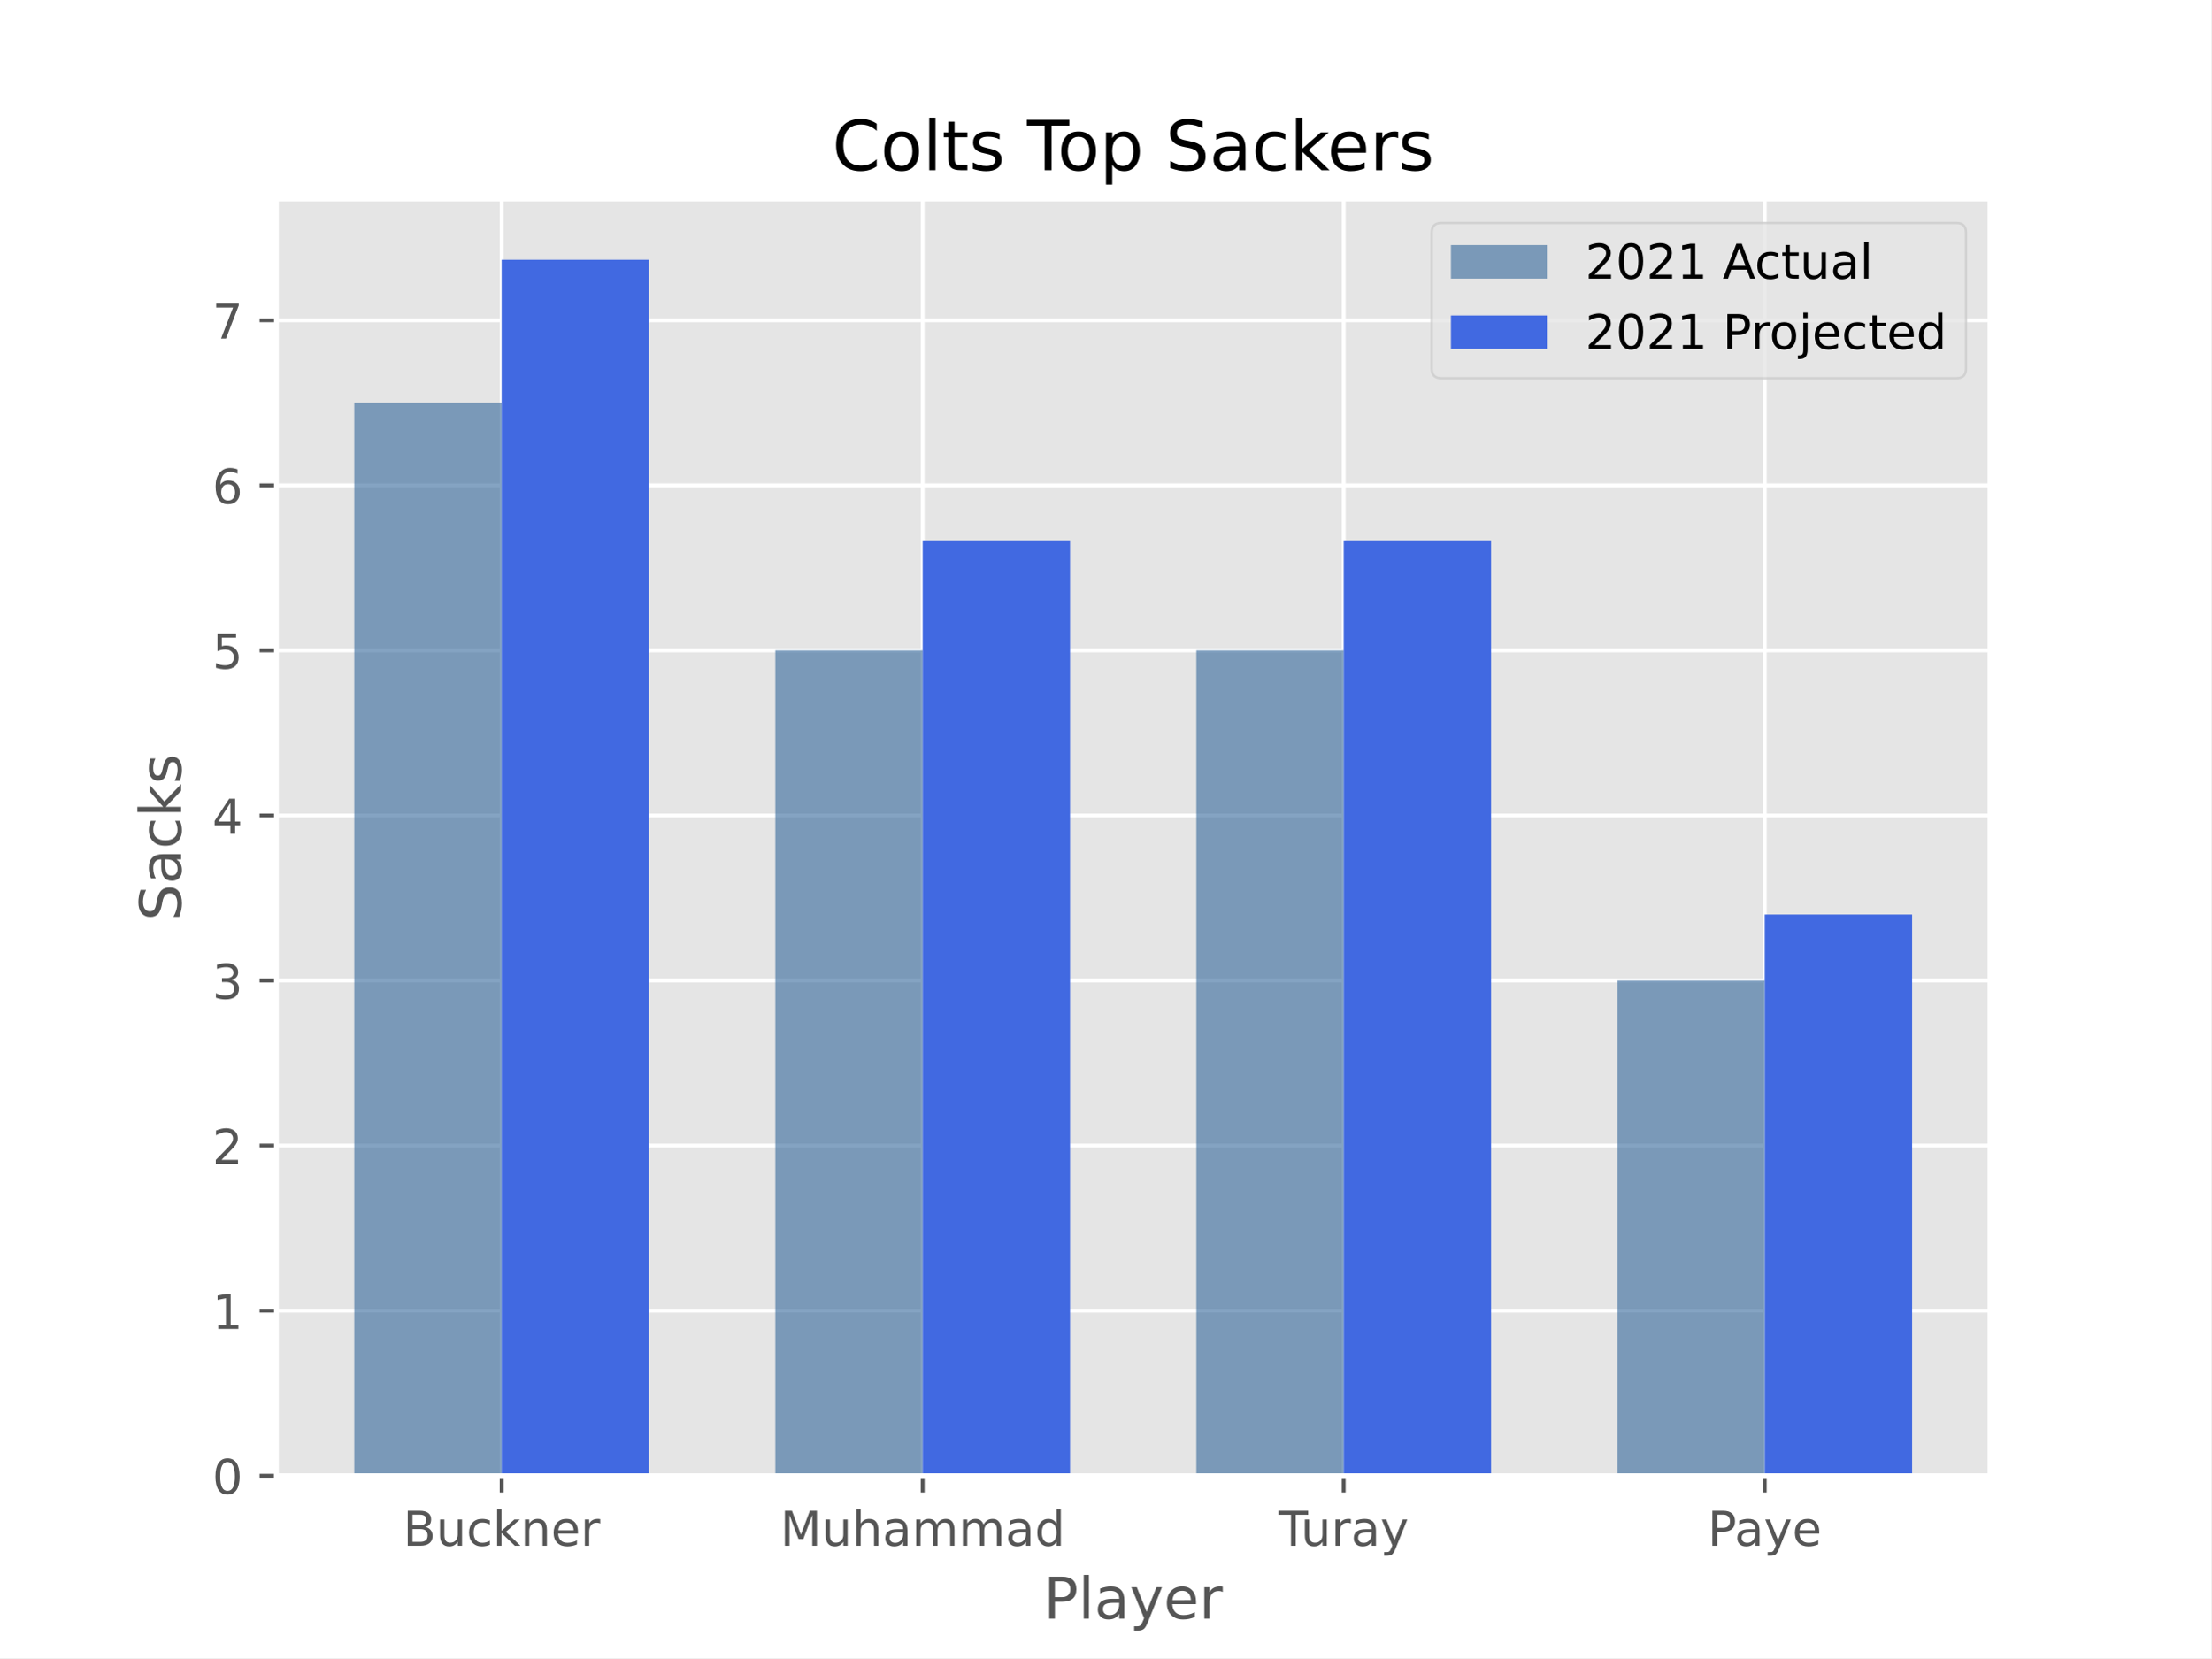
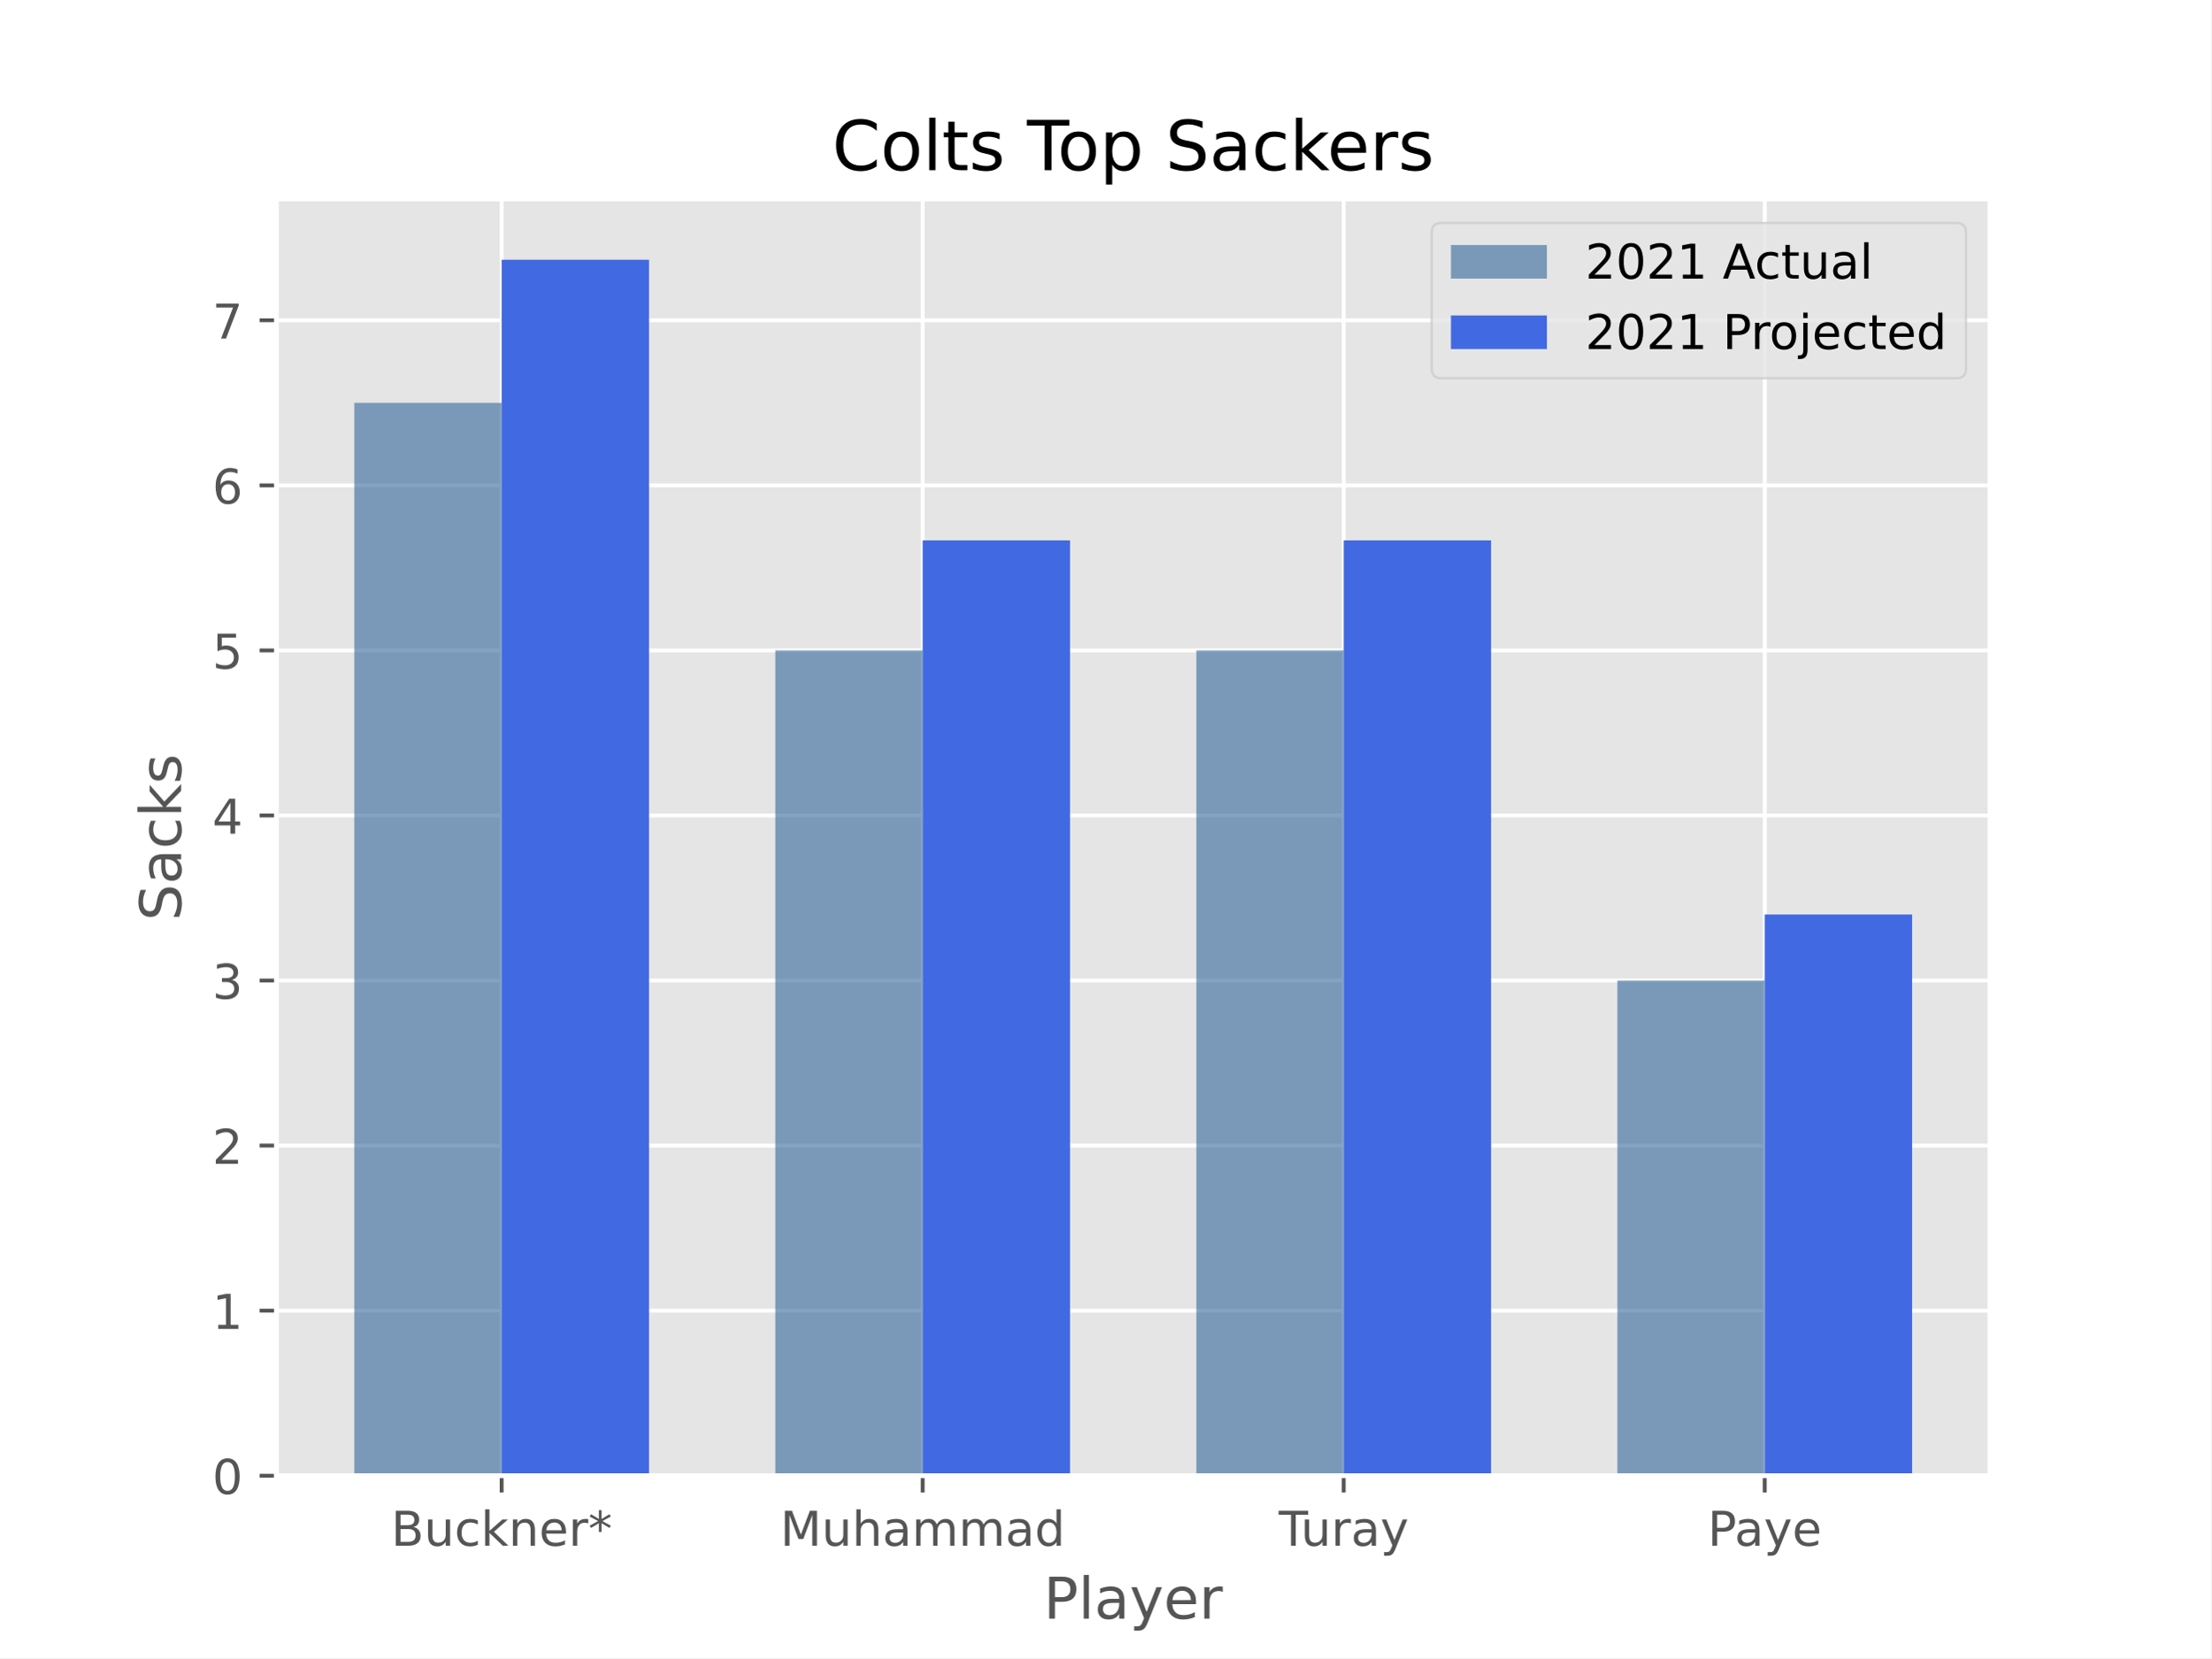
<svg xmlns="http://www.w3.org/2000/svg" xmlns:xlink="http://www.w3.org/1999/xlink" height="345.6pt" version="1.1" viewBox="0 0 460.8 345.6" width="460.8pt">
  <defs>
    <style type="text/css">*{stroke-linecap:butt;stroke-linejoin:round;}</style>
  </defs>
  <g id="figure_1">
    <g id="patch_1">
      <path d="M 0 345.6  L 460.8 345.6  L 460.8 0  L 0 0  z " style="fill:#ffffff;" />
    </g>
    <g id="axes_1">
      <g id="patch_2">
        <path d="M 57.6 307.584  L 414.72 307.584  L 414.72 41.472  L 57.6 41.472  z " style="fill:#e5e5e5;" />
      </g>
      <g id="matplotlib.axis_1">
        <g id="xtick_1">
          <g id="line2d_1">
-             <path clip-path="url(#p3f96f66afe)" d="M 104.543 307.584  L 104.543 41.472  " style="fill:none;stroke:#ffffff;stroke-linecap:square;stroke-width:0.8;" />
+             <path clip-path="url(#p0d4eb779fe)" d="M 104.543 307.584  L 104.543 41.472  " style="fill:none;stroke:#ffffff;stroke-linecap:square;stroke-width:0.8;" />
          </g>
          <g id="line2d_2">
            <defs>
-               <path d="M 0 0  L 0 3.5  " id="m4efba61ac9" style="stroke:#555555;stroke-width:0.8;" />
-             </defs>
-             <g>
-               <use style="fill:#555555;stroke:#555555;stroke-width:0.8;" x="104.543" xlink:href="#m4efba61ac9" y="307.584" />
+               <path d="M 0 0  L 0 3.5  " id="m32121f7bf2" style="stroke:#555555;stroke-width:0.8;" />
+             </defs>
+             <g>
+               <use style="fill:#555555;stroke:#555555;stroke-width:0.8;" x="104.543" xlink:href="#m32121f7bf2" y="307.584" />
            </g>
          </g>
          <g id="text_1">
-             <g style="fill:#555555;" transform="translate(83.99876 322.1824)scale(0.1 -0.1)">
+             <g style="fill:#555555;" transform="translate(81.49876 322.1824)scale(0.1 -0.1)">
              <defs>
                <path d="M 1259 2228  L 1259 519  L 2272 519  Q 2781 519 3026 730  Q 3272 941 3272 1375  Q 3272 1813 3026 2020  Q 2781 2228 2272 2228  L 1259 2228  z M 1259 4147  L 1259 2741  L 2194 2741  Q 2656 2741 2882 2914  Q 3109 3088 3109 3444  Q 3109 3797 2882 3972  Q 2656 4147 2194 4147  L 1259 4147  z M 628 4666  L 2241 4666  Q 2963 4666 3353 4366  Q 3744 4066 3744 3513  Q 3744 3084 3544 2831  Q 3344 2578 2956 2516  Q 3422 2416 3680 2098  Q 3938 1781 3938 1306  Q 3938 681 3513 340  Q 3088 0 2303 0  L 628 0  L 628 4666  z " id="DejaVuSans-42" transform="scale(0.015625)" />
                <path d="M 544 1381  L 544 3500  L 1119 3500  L 1119 1403  Q 1119 906 1312 657  Q 1506 409 1894 409  Q 2359 409 2629 706  Q 2900 1003 2900 1516  L 2900 3500  L 3475 3500  L 3475 0  L 2900 0  L 2900 538  Q 2691 219 2414 64  Q 2138 -91 1772 -91  Q 1169 -91 856 284  Q 544 659 544 1381  z M 1991 3584  L 1991 3584  z " id="DejaVuSans-75" transform="scale(0.015625)" />
                <path d="M 3122 3366  L 3122 2828  Q 2878 2963 2633 3030  Q 2388 3097 2138 3097  Q 1578 3097 1268 2742  Q 959 2388 959 1747  Q 959 1106 1268 751  Q 1578 397 2138 397  Q 2388 397 2633 464  Q 2878 531 3122 666  L 3122 134  Q 2881 22 2623 -34  Q 2366 -91 2075 -91  Q 1284 -91 818 406  Q 353 903 353 1747  Q 353 2603 823 3093  Q 1294 3584 2113 3584  Q 2378 3584 2631 3529  Q 2884 3475 3122 3366  z " id="DejaVuSans-63" transform="scale(0.015625)" />
                <path d="M 581 4863  L 1159 4863  L 1159 1991  L 2875 3500  L 3609 3500  L 1753 1863  L 3688 0  L 2938 0  L 1159 1709  L 1159 0  L 581 0  L 581 4863  z " id="DejaVuSans-6b" transform="scale(0.015625)" />
                <path d="M 3513 2113  L 3513 0  L 2938 0  L 2938 2094  Q 2938 2591 2744 2837  Q 2550 3084 2163 3084  Q 1697 3084 1428 2787  Q 1159 2491 1159 1978  L 1159 0  L 581 0  L 581 3500  L 1159 3500  L 1159 2956  Q 1366 3272 1645 3428  Q 1925 3584 2291 3584  Q 2894 3584 3203 3211  Q 3513 2838 3513 2113  z " id="DejaVuSans-6e" transform="scale(0.015625)" />
                <path d="M 3597 1894  L 3597 1613  L 953 1613  Q 991 1019 1311 708  Q 1631 397 2203 397  Q 2534 397 2845 478  Q 3156 559 3463 722  L 3463 178  Q 3153 47 2828 -22  Q 2503 -91 2169 -91  Q 1331 -91 842 396  Q 353 884 353 1716  Q 353 2575 817 3079  Q 1281 3584 2069 3584  Q 2775 3584 3186 3129  Q 3597 2675 3597 1894  z M 3022 2063  Q 3016 2534 2758 2815  Q 2500 3097 2075 3097  Q 1594 3097 1305 2825  Q 1016 2553 972 2059  L 3022 2063  z " id="DejaVuSans-65" transform="scale(0.015625)" />
                <path d="M 2631 2963  Q 2534 3019 2420 3045  Q 2306 3072 2169 3072  Q 1681 3072 1420 2755  Q 1159 2438 1159 1844  L 1159 0  L 581 0  L 581 3500  L 1159 3500  L 1159 2956  Q 1341 3275 1631 3429  Q 1922 3584 2338 3584  Q 2397 3584 2469 3576  Q 2541 3569 2628 3553  L 2631 2963  z " id="DejaVuSans-72" transform="scale(0.015625)" />
+                 <path d="M 3009 3897  L 1888 3291  L 3009 2681  L 2828 2375  L 1778 3009  L 1778 1831  L 1422 1831  L 1422 3009  L 372 2375  L 191 2681  L 1313 3291  L 191 3897  L 372 4206  L 1422 3572  L 1422 4750  L 1778 4750  L 1778 3572  L 2828 4206  L 3009 3897  z " id="DejaVuSans-2a" transform="scale(0.015625)" />
              </defs>
              <use xlink:href="#DejaVuSans-42" />
              <use x="68.604" xlink:href="#DejaVuSans-75" />
              <use x="131.982" xlink:href="#DejaVuSans-63" />
              <use x="186.963" xlink:href="#DejaVuSans-6b" />
              <use x="244.873" xlink:href="#DejaVuSans-6e" />
              <use x="308.252" xlink:href="#DejaVuSans-65" />
              <use x="369.775" xlink:href="#DejaVuSans-72" />
+               <use x="410.889" xlink:href="#DejaVuSans-2a" />
            </g>
          </g>
        </g>
        <g id="xtick_2">
          <g id="line2d_3">
-             <path clip-path="url(#p3f96f66afe)" d="M 192.288 307.584  L 192.288 41.472  " style="fill:none;stroke:#ffffff;stroke-linecap:square;stroke-width:0.8;" />
+             <path clip-path="url(#p0d4eb779fe)" d="M 192.288 307.584  L 192.288 41.472  " style="fill:none;stroke:#ffffff;stroke-linecap:square;stroke-width:0.8;" />
          </g>
          <g id="line2d_4">
            <g>
-               <use style="fill:#555555;stroke:#555555;stroke-width:0.8;" x="192.288" xlink:href="#m4efba61ac9" y="307.584" />
+               <use style="fill:#555555;stroke:#555555;stroke-width:0.8;" x="192.288" xlink:href="#m32121f7bf2" y="307.584" />
            </g>
          </g>
          <g id="text_2">
            <g style="fill:#555555;" transform="translate(162.5932 322.1824)scale(0.1 -0.1)">
              <defs>
                <path d="M 628 4666  L 1569 4666  L 2759 1491  L 3956 4666  L 4897 4666  L 4897 0  L 4281 0  L 4281 4097  L 3078 897  L 2444 897  L 1241 4097  L 1241 0  L 628 0  L 628 4666  z " id="DejaVuSans-4d" transform="scale(0.015625)" />
                <path d="M 3513 2113  L 3513 0  L 2938 0  L 2938 2094  Q 2938 2591 2744 2837  Q 2550 3084 2163 3084  Q 1697 3084 1428 2787  Q 1159 2491 1159 1978  L 1159 0  L 581 0  L 581 4863  L 1159 4863  L 1159 2956  Q 1366 3272 1645 3428  Q 1925 3584 2291 3584  Q 2894 3584 3203 3211  Q 3513 2838 3513 2113  z " id="DejaVuSans-68" transform="scale(0.015625)" />
                <path d="M 2194 1759  Q 1497 1759 1228 1600  Q 959 1441 959 1056  Q 959 750 1161 570  Q 1363 391 1709 391  Q 2188 391 2477 730  Q 2766 1069 2766 1631  L 2766 1759  L 2194 1759  z M 3341 1997  L 3341 0  L 2766 0  L 2766 531  Q 2569 213 2275 61  Q 1981 -91 1556 -91  Q 1019 -91 701 211  Q 384 513 384 1019  Q 384 1609 779 1909  Q 1175 2209 1959 2209  L 2766 2209  L 2766 2266  Q 2766 2663 2505 2880  Q 2244 3097 1772 3097  Q 1472 3097 1187 3025  Q 903 2953 641 2809  L 641 3341  Q 956 3463 1253 3523  Q 1550 3584 1831 3584  Q 2591 3584 2966 3190  Q 3341 2797 3341 1997  z " id="DejaVuSans-61" transform="scale(0.015625)" />
                <path d="M 3328 2828  Q 3544 3216 3844 3400  Q 4144 3584 4550 3584  Q 5097 3584 5394 3201  Q 5691 2819 5691 2113  L 5691 0  L 5113 0  L 5113 2094  Q 5113 2597 4934 2840  Q 4756 3084 4391 3084  Q 3944 3084 3684 2787  Q 3425 2491 3425 1978  L 3425 0  L 2847 0  L 2847 2094  Q 2847 2600 2669 2842  Q 2491 3084 2119 3084  Q 1678 3084 1418 2786  Q 1159 2488 1159 1978  L 1159 0  L 581 0  L 581 3500  L 1159 3500  L 1159 2956  Q 1356 3278 1631 3431  Q 1906 3584 2284 3584  Q 2666 3584 2933 3390  Q 3200 3197 3328 2828  z " id="DejaVuSans-6d" transform="scale(0.015625)" />
                <path d="M 2906 2969  L 2906 4863  L 3481 4863  L 3481 0  L 2906 0  L 2906 525  Q 2725 213 2448 61  Q 2172 -91 1784 -91  Q 1150 -91 751 415  Q 353 922 353 1747  Q 353 2572 751 3078  Q 1150 3584 1784 3584  Q 2172 3584 2448 3432  Q 2725 3281 2906 2969  z M 947 1747  Q 947 1113 1208 752  Q 1469 391 1925 391  Q 2381 391 2643 752  Q 2906 1113 2906 1747  Q 2906 2381 2643 2742  Q 2381 3103 1925 3103  Q 1469 3103 1208 2742  Q 947 2381 947 1747  z " id="DejaVuSans-64" transform="scale(0.015625)" />
              </defs>
              <use xlink:href="#DejaVuSans-4d" />
              <use x="86.279" xlink:href="#DejaVuSans-75" />
              <use x="149.658" xlink:href="#DejaVuSans-68" />
              <use x="213.037" xlink:href="#DejaVuSans-61" />
              <use x="274.316" xlink:href="#DejaVuSans-6d" />
              <use x="371.729" xlink:href="#DejaVuSans-6d" />
              <use x="469.141" xlink:href="#DejaVuSans-61" />
              <use x="530.42" xlink:href="#DejaVuSans-64" />
            </g>
          </g>
        </g>
        <g id="xtick_3">
          <g id="line2d_5">
-             <path clip-path="url(#p3f96f66afe)" d="M 280.032 307.584  L 280.032 41.472  " style="fill:none;stroke:#ffffff;stroke-linecap:square;stroke-width:0.8;" />
+             <path clip-path="url(#p0d4eb779fe)" d="M 280.032 307.584  L 280.032 41.472  " style="fill:none;stroke:#ffffff;stroke-linecap:square;stroke-width:0.8;" />
          </g>
          <g id="line2d_6">
            <g>
-               <use style="fill:#555555;stroke:#555555;stroke-width:0.8;" x="280.032" xlink:href="#m4efba61ac9" y="307.584" />
+               <use style="fill:#555555;stroke:#555555;stroke-width:0.8;" x="280.032" xlink:href="#m32121f7bf2" y="307.584" />
            </g>
          </g>
          <g id="text_3">
            <g style="fill:#555555;" transform="translate(266.4869 322.1824)scale(0.1 -0.1)">
              <defs>
                <path d="M -19 4666  L 3928 4666  L 3928 4134  L 2272 4134  L 2272 0  L 1638 0  L 1638 4134  L -19 4134  L -19 4666  z " id="DejaVuSans-54" transform="scale(0.015625)" />
                <path d="M 2059 -325  Q 1816 -950 1584 -1140  Q 1353 -1331 966 -1331  L 506 -1331  L 506 -850  L 844 -850  Q 1081 -850 1212 -737  Q 1344 -625 1503 -206  L 1606 56  L 191 3500  L 800 3500  L 1894 763  L 2988 3500  L 3597 3500  L 2059 -325  z " id="DejaVuSans-79" transform="scale(0.015625)" />
              </defs>
              <use xlink:href="#DejaVuSans-54" />
              <use x="45.959" xlink:href="#DejaVuSans-75" />
              <use x="109.338" xlink:href="#DejaVuSans-72" />
              <use x="150.451" xlink:href="#DejaVuSans-61" />
              <use x="211.73" xlink:href="#DejaVuSans-79" />
            </g>
          </g>
        </g>
        <g id="xtick_4">
          <g id="line2d_7">
-             <path clip-path="url(#p3f96f66afe)" d="M 367.777 307.584  L 367.777 41.472  " style="fill:none;stroke:#ffffff;stroke-linecap:square;stroke-width:0.8;" />
+             <path clip-path="url(#p0d4eb779fe)" d="M 367.777 307.584  L 367.777 41.472  " style="fill:none;stroke:#ffffff;stroke-linecap:square;stroke-width:0.8;" />
          </g>
          <g id="line2d_8">
            <g>
-               <use style="fill:#555555;stroke:#555555;stroke-width:0.8;" x="367.777" xlink:href="#m4efba61ac9" y="307.584" />
+               <use style="fill:#555555;stroke:#555555;stroke-width:0.8;" x="367.777" xlink:href="#m32121f7bf2" y="307.584" />
            </g>
          </g>
          <g id="text_4">
            <g style="fill:#555555;" transform="translate(355.8869 322.1824)scale(0.1 -0.1)">
              <defs>
                <path d="M 1259 4147  L 1259 2394  L 2053 2394  Q 2494 2394 2734 2622  Q 2975 2850 2975 3272  Q 2975 3691 2734 3919  Q 2494 4147 2053 4147  L 1259 4147  z M 628 4666  L 2053 4666  Q 2838 4666 3239 4311  Q 3641 3956 3641 3272  Q 3641 2581 3239 2228  Q 2838 1875 2053 1875  L 1259 1875  L 1259 0  L 628 0  L 628 4666  z " id="DejaVuSans-50" transform="scale(0.015625)" />
              </defs>
              <use xlink:href="#DejaVuSans-50" />
              <use x="55.803" xlink:href="#DejaVuSans-61" />
              <use x="117.082" xlink:href="#DejaVuSans-79" />
              <use x="176.262" xlink:href="#DejaVuSans-65" />
            </g>
          </g>
        </g>
        <g id="text_5">
          <g style="fill:#555555;" transform="translate(217.4888 337.3802)scale(0.12 -0.12)">
            <defs>
              <path d="M 603 4863  L 1178 4863  L 1178 0  L 603 0  L 603 4863  z " id="DejaVuSans-6c" transform="scale(0.015625)" />
            </defs>
            <use xlink:href="#DejaVuSans-50" />
            <use x="60.303" xlink:href="#DejaVuSans-6c" />
            <use x="88.086" xlink:href="#DejaVuSans-61" />
            <use x="149.365" xlink:href="#DejaVuSans-79" />
            <use x="208.545" xlink:href="#DejaVuSans-65" />
            <use x="270.068" xlink:href="#DejaVuSans-72" />
          </g>
        </g>
      </g>
      <g id="matplotlib.axis_2">
        <g id="ytick_1">
          <g id="line2d_9">
-             <path clip-path="url(#p3f96f66afe)" d="M 57.6 307.584  L 414.72 307.584  " style="fill:none;stroke:#ffffff;stroke-linecap:square;stroke-width:0.8;" />
+             <path clip-path="url(#p0d4eb779fe)" d="M 57.6 307.584  L 414.72 307.584  " style="fill:none;stroke:#ffffff;stroke-linecap:square;stroke-width:0.8;" />
          </g>
          <g id="line2d_10">
            <defs>
-               <path d="M 0 0  L -3.5 0  " id="mc6c2b69f14" style="stroke:#555555;stroke-width:0.8;" />
-             </defs>
-             <g>
-               <use style="fill:#555555;stroke:#555555;stroke-width:0.8;" x="57.6" xlink:href="#mc6c2b69f14" y="307.584" />
+               <path d="M 0 0  L -3.5 0  " id="mbe1fed7497" style="stroke:#555555;stroke-width:0.8;" />
+             </defs>
+             <g>
+               <use style="fill:#555555;stroke:#555555;stroke-width:0.8;" x="57.6" xlink:href="#mbe1fed7497" y="307.584" />
            </g>
          </g>
          <g id="text_6">
            <g style="fill:#555555;" transform="translate(44.2375 311.3832)scale(0.1 -0.1)">
              <defs>
                <path d="M 2034 4250  Q 1547 4250 1301 3770  Q 1056 3291 1056 2328  Q 1056 1369 1301 889  Q 1547 409 2034 409  Q 2525 409 2770 889  Q 3016 1369 3016 2328  Q 3016 3291 2770 3770  Q 2525 4250 2034 4250  z M 2034 4750  Q 2819 4750 3233 4129  Q 3647 3509 3647 2328  Q 3647 1150 3233 529  Q 2819 -91 2034 -91  Q 1250 -91 836 529  Q 422 1150 422 2328  Q 422 3509 836 4129  Q 1250 4750 2034 4750  z " id="DejaVuSans-30" transform="scale(0.015625)" />
              </defs>
              <use xlink:href="#DejaVuSans-30" />
            </g>
          </g>
        </g>
        <g id="ytick_2">
          <g id="line2d_11">
-             <path clip-path="url(#p3f96f66afe)" d="M 57.6 273.18  L 414.72 273.18  " style="fill:none;stroke:#ffffff;stroke-linecap:square;stroke-width:0.8;" />
+             <path clip-path="url(#p0d4eb779fe)" d="M 57.6 273.18  L 414.72 273.18  " style="fill:none;stroke:#ffffff;stroke-linecap:square;stroke-width:0.8;" />
          </g>
          <g id="line2d_12">
            <g>
-               <use style="fill:#555555;stroke:#555555;stroke-width:0.8;" x="57.6" xlink:href="#mc6c2b69f14" y="273.18" />
+               <use style="fill:#555555;stroke:#555555;stroke-width:0.8;" x="57.6" xlink:href="#mbe1fed7497" y="273.18" />
            </g>
          </g>
          <g id="text_7">
            <g style="fill:#555555;" transform="translate(44.2375 276.9796)scale(0.1 -0.1)">
              <defs>
                <path d="M 794 531  L 1825 531  L 1825 4091  L 703 3866  L 703 4441  L 1819 4666  L 2450 4666  L 2450 531  L 3481 531  L 3481 0  L 794 0  L 794 531  z " id="DejaVuSans-31" transform="scale(0.015625)" />
              </defs>
              <use xlink:href="#DejaVuSans-31" />
            </g>
          </g>
        </g>
        <g id="ytick_3">
          <g id="line2d_13">
-             <path clip-path="url(#p3f96f66afe)" d="M 57.6 238.777  L 414.72 238.777  " style="fill:none;stroke:#ffffff;stroke-linecap:square;stroke-width:0.8;" />
+             <path clip-path="url(#p0d4eb779fe)" d="M 57.6 238.777  L 414.72 238.777  " style="fill:none;stroke:#ffffff;stroke-linecap:square;stroke-width:0.8;" />
          </g>
          <g id="line2d_14">
            <g>
-               <use style="fill:#555555;stroke:#555555;stroke-width:0.8;" x="57.6" xlink:href="#mc6c2b69f14" y="238.777" />
+               <use style="fill:#555555;stroke:#555555;stroke-width:0.8;" x="57.6" xlink:href="#mbe1fed7497" y="238.777" />
            </g>
          </g>
          <g id="text_8">
            <g style="fill:#555555;" transform="translate(44.2375 242.576)scale(0.1 -0.1)">
              <defs>
                <path d="M 1228 531  L 3431 531  L 3431 0  L 469 0  L 469 531  Q 828 903 1448 1529  Q 2069 2156 2228 2338  Q 2531 2678 2651 2914  Q 2772 3150 2772 3378  Q 2772 3750 2511 3984  Q 2250 4219 1831 4219  Q 1534 4219 1204 4116  Q 875 4013 500 3803  L 500 4441  Q 881 4594 1212 4672  Q 1544 4750 1819 4750  Q 2544 4750 2975 4387  Q 3406 4025 3406 3419  Q 3406 3131 3298 2873  Q 3191 2616 2906 2266  Q 2828 2175 2409 1742  Q 1991 1309 1228 531  z " id="DejaVuSans-32" transform="scale(0.015625)" />
              </defs>
              <use xlink:href="#DejaVuSans-32" />
            </g>
          </g>
        </g>
        <g id="ytick_4">
          <g id="line2d_15">
-             <path clip-path="url(#p3f96f66afe)" d="M 57.6 204.373  L 414.72 204.373  " style="fill:none;stroke:#ffffff;stroke-linecap:square;stroke-width:0.8;" />
+             <path clip-path="url(#p0d4eb779fe)" d="M 57.6 204.373  L 414.72 204.373  " style="fill:none;stroke:#ffffff;stroke-linecap:square;stroke-width:0.8;" />
          </g>
          <g id="line2d_16">
            <g>
-               <use style="fill:#555555;stroke:#555555;stroke-width:0.8;" x="57.6" xlink:href="#mc6c2b69f14" y="204.373" />
+               <use style="fill:#555555;stroke:#555555;stroke-width:0.8;" x="57.6" xlink:href="#mbe1fed7497" y="204.373" />
            </g>
          </g>
          <g id="text_9">
            <g style="fill:#555555;" transform="translate(44.2375 208.1724)scale(0.1 -0.1)">
              <defs>
                <path d="M 2597 2516  Q 3050 2419 3304 2112  Q 3559 1806 3559 1356  Q 3559 666 3084 287  Q 2609 -91 1734 -91  Q 1441 -91 1130 -33  Q 819 25 488 141  L 488 750  Q 750 597 1062 519  Q 1375 441 1716 441  Q 2309 441 2620 675  Q 2931 909 2931 1356  Q 2931 1769 2642 2001  Q 2353 2234 1838 2234  L 1294 2234  L 1294 2753  L 1863 2753  Q 2328 2753 2575 2939  Q 2822 3125 2822 3475  Q 2822 3834 2567 4026  Q 2313 4219 1838 4219  Q 1578 4219 1281 4162  Q 984 4106 628 3988  L 628 4550  Q 988 4650 1302 4700  Q 1616 4750 1894 4750  Q 2613 4750 3031 4423  Q 3450 4097 3450 3541  Q 3450 3153 3228 2886  Q 3006 2619 2597 2516  z " id="DejaVuSans-33" transform="scale(0.015625)" />
              </defs>
              <use xlink:href="#DejaVuSans-33" />
            </g>
          </g>
        </g>
        <g id="ytick_5">
          <g id="line2d_17">
-             <path clip-path="url(#p3f96f66afe)" d="M 57.6 169.97  L 414.72 169.97  " style="fill:none;stroke:#ffffff;stroke-linecap:square;stroke-width:0.8;" />
+             <path clip-path="url(#p0d4eb779fe)" d="M 57.6 169.97  L 414.72 169.97  " style="fill:none;stroke:#ffffff;stroke-linecap:square;stroke-width:0.8;" />
          </g>
          <g id="line2d_18">
            <g>
-               <use style="fill:#555555;stroke:#555555;stroke-width:0.8;" x="57.6" xlink:href="#mc6c2b69f14" y="169.97" />
+               <use style="fill:#555555;stroke:#555555;stroke-width:0.8;" x="57.6" xlink:href="#mbe1fed7497" y="169.97" />
            </g>
          </g>
          <g id="text_10">
            <g style="fill:#555555;" transform="translate(44.2375 173.7687)scale(0.1 -0.1)">
              <defs>
                <path d="M 2419 4116  L 825 1625  L 2419 1625  L 2419 4116  z M 2253 4666  L 3047 4666  L 3047 1625  L 3713 1625  L 3713 1100  L 3047 1100  L 3047 0  L 2419 0  L 2419 1100  L 313 1100  L 313 1709  L 2253 4666  z " id="DejaVuSans-34" transform="scale(0.015625)" />
              </defs>
              <use xlink:href="#DejaVuSans-34" />
            </g>
          </g>
        </g>
        <g id="ytick_6">
          <g id="line2d_19">
-             <path clip-path="url(#p3f96f66afe)" d="M 57.6 135.566  L 414.72 135.566  " style="fill:none;stroke:#ffffff;stroke-linecap:square;stroke-width:0.8;" />
+             <path clip-path="url(#p0d4eb779fe)" d="M 57.6 135.566  L 414.72 135.566  " style="fill:none;stroke:#ffffff;stroke-linecap:square;stroke-width:0.8;" />
          </g>
          <g id="line2d_20">
            <g>
-               <use style="fill:#555555;stroke:#555555;stroke-width:0.8;" x="57.6" xlink:href="#mc6c2b69f14" y="135.566" />
+               <use style="fill:#555555;stroke:#555555;stroke-width:0.8;" x="57.6" xlink:href="#mbe1fed7497" y="135.566" />
            </g>
          </g>
          <g id="text_11">
            <g style="fill:#555555;" transform="translate(44.2375 139.3651)scale(0.1 -0.1)">
              <defs>
                <path d="M 691 4666  L 3169 4666  L 3169 4134  L 1269 4134  L 1269 2991  Q 1406 3038 1543 3061  Q 1681 3084 1819 3084  Q 2600 3084 3056 2656  Q 3513 2228 3513 1497  Q 3513 744 3044 326  Q 2575 -91 1722 -91  Q 1428 -91 1123 -41  Q 819 9 494 109  L 494 744  Q 775 591 1075 516  Q 1375 441 1709 441  Q 2250 441 2565 725  Q 2881 1009 2881 1497  Q 2881 1984 2565 2268  Q 2250 2553 1709 2553  Q 1456 2553 1204 2497  Q 953 2441 691 2322  L 691 4666  z " id="DejaVuSans-35" transform="scale(0.015625)" />
              </defs>
              <use xlink:href="#DejaVuSans-35" />
            </g>
          </g>
        </g>
        <g id="ytick_7">
          <g id="line2d_21">
-             <path clip-path="url(#p3f96f66afe)" d="M 57.6 101.162  L 414.72 101.162  " style="fill:none;stroke:#ffffff;stroke-linecap:square;stroke-width:0.8;" />
+             <path clip-path="url(#p0d4eb779fe)" d="M 57.6 101.162  L 414.72 101.162  " style="fill:none;stroke:#ffffff;stroke-linecap:square;stroke-width:0.8;" />
          </g>
          <g id="line2d_22">
            <g>
-               <use style="fill:#555555;stroke:#555555;stroke-width:0.8;" x="57.6" xlink:href="#mc6c2b69f14" y="101.162" />
+               <use style="fill:#555555;stroke:#555555;stroke-width:0.8;" x="57.6" xlink:href="#mbe1fed7497" y="101.162" />
            </g>
          </g>
          <g id="text_12">
            <g style="fill:#555555;" transform="translate(44.2375 104.9615)scale(0.1 -0.1)">
              <defs>
                <path d="M 2113 2584  Q 1688 2584 1439 2293  Q 1191 2003 1191 1497  Q 1191 994 1439 701  Q 1688 409 2113 409  Q 2538 409 2786 701  Q 3034 994 3034 1497  Q 3034 2003 2786 2293  Q 2538 2584 2113 2584  z M 3366 4563  L 3366 3988  Q 3128 4100 2886 4159  Q 2644 4219 2406 4219  Q 1781 4219 1451 3797  Q 1122 3375 1075 2522  Q 1259 2794 1537 2939  Q 1816 3084 2150 3084  Q 2853 3084 3261 2657  Q 3669 2231 3669 1497  Q 3669 778 3244 343  Q 2819 -91 2113 -91  Q 1303 -91 875 529  Q 447 1150 447 2328  Q 447 3434 972 4092  Q 1497 4750 2381 4750  Q 2619 4750 2861 4703  Q 3103 4656 3366 4563  z " id="DejaVuSans-36" transform="scale(0.015625)" />
              </defs>
              <use xlink:href="#DejaVuSans-36" />
            </g>
          </g>
        </g>
        <g id="ytick_8">
          <g id="line2d_23">
-             <path clip-path="url(#p3f96f66afe)" d="M 57.6 66.759  L 414.72 66.759  " style="fill:none;stroke:#ffffff;stroke-linecap:square;stroke-width:0.8;" />
+             <path clip-path="url(#p0d4eb779fe)" d="M 57.6 66.759  L 414.72 66.759  " style="fill:none;stroke:#ffffff;stroke-linecap:square;stroke-width:0.8;" />
          </g>
          <g id="line2d_24">
            <g>
-               <use style="fill:#555555;stroke:#555555;stroke-width:0.8;" x="57.6" xlink:href="#mc6c2b69f14" y="66.759" />
+               <use style="fill:#555555;stroke:#555555;stroke-width:0.8;" x="57.6" xlink:href="#mbe1fed7497" y="66.759" />
            </g>
          </g>
          <g id="text_13">
            <g style="fill:#555555;" transform="translate(44.2375 70.55788)scale(0.1 -0.1)">
              <defs>
                <path d="M 525 4666  L 3525 4666  L 3525 4397  L 1831 0  L 1172 0  L 2766 4134  L 525 4134  L 525 4666  z " id="DejaVuSans-37" transform="scale(0.015625)" />
              </defs>
              <use xlink:href="#DejaVuSans-37" />
            </g>
          </g>
        </g>
        <g id="text_14">
          <g style="fill:#555555;" transform="translate(37.74188 191.913)rotate(-90)scale(0.12 -0.12)">
            <defs>
              <path d="M 3425 4513  L 3425 3897  Q 3066 4069 2747 4153  Q 2428 4238 2131 4238  Q 1616 4238 1336 4038  Q 1056 3838 1056 3469  Q 1056 3159 1242 3001  Q 1428 2844 1947 2747  L 2328 2669  Q 3034 2534 3370 2195  Q 3706 1856 3706 1288  Q 3706 609 3251 259  Q 2797 -91 1919 -91  Q 1588 -91 1214 -16  Q 841 59 441 206  L 441 856  Q 825 641 1194 531  Q 1563 422 1919 422  Q 2459 422 2753 634  Q 3047 847 3047 1241  Q 3047 1584 2836 1778  Q 2625 1972 2144 2069  L 1759 2144  Q 1053 2284 737 2584  Q 422 2884 422 3419  Q 422 4038 858 4394  Q 1294 4750 2059 4750  Q 2388 4750 2728 4690  Q 3069 4631 3425 4513  z " id="DejaVuSans-53" transform="scale(0.015625)" />
              <path d="M 2834 3397  L 2834 2853  Q 2591 2978 2328 3040  Q 2066 3103 1784 3103  Q 1356 3103 1142 2972  Q 928 2841 928 2578  Q 928 2378 1081 2264  Q 1234 2150 1697 2047  L 1894 2003  Q 2506 1872 2764 1633  Q 3022 1394 3022 966  Q 3022 478 2636 193  Q 2250 -91 1575 -91  Q 1294 -91 989 -36  Q 684 19 347 128  L 347 722  Q 666 556 975 473  Q 1284 391 1588 391  Q 1994 391 2212 530  Q 2431 669 2431 922  Q 2431 1156 2273 1281  Q 2116 1406 1581 1522  L 1381 1569  Q 847 1681 609 1914  Q 372 2147 372 2553  Q 372 3047 722 3315  Q 1072 3584 1716 3584  Q 2034 3584 2315 3537  Q 2597 3491 2834 3397  z " id="DejaVuSans-73" transform="scale(0.015625)" />
            </defs>
            <use xlink:href="#DejaVuSans-53" />
            <use x="63.477" xlink:href="#DejaVuSans-61" />
            <use x="124.756" xlink:href="#DejaVuSans-63" />
            <use x="179.736" xlink:href="#DejaVuSans-6b" />
            <use x="237.646" xlink:href="#DejaVuSans-73" />
          </g>
        </g>
      </g>
      <g id="patch_3">
-         <path clip-path="url(#p3f96f66afe)" d="M 73.833 307.584  L 104.543 307.584  L 104.543 83.96  L 73.833 83.96  z " style="fill:#336699;fill-opacity:0.6;" />
+         <path clip-path="url(#p0d4eb779fe)" d="M 73.833 307.584  L 104.543 307.584  L 104.543 83.96  L 73.833 83.96  z " style="fill:#336699;fill-opacity:0.6;" />
      </g>
      <g id="patch_4">
-         <path clip-path="url(#p3f96f66afe)" d="M 161.577 307.584  L 192.288 307.584  L 192.288 135.566  L 161.577 135.566  z " style="fill:#336699;fill-opacity:0.6;" />
+         <path clip-path="url(#p0d4eb779fe)" d="M 161.577 307.584  L 192.288 307.584  L 192.288 135.566  L 161.577 135.566  z " style="fill:#336699;fill-opacity:0.6;" />
      </g>
      <g id="patch_5">
-         <path clip-path="url(#p3f96f66afe)" d="M 249.322 307.584  L 280.032 307.584  L 280.032 135.566  L 249.322 135.566  z " style="fill:#336699;fill-opacity:0.6;" />
+         <path clip-path="url(#p0d4eb779fe)" d="M 249.322 307.584  L 280.032 307.584  L 280.032 135.566  L 249.322 135.566  z " style="fill:#336699;fill-opacity:0.6;" />
      </g>
      <g id="patch_6">
-         <path clip-path="url(#p3f96f66afe)" d="M 337.066 307.584  L 367.777 307.584  L 367.777 204.373  L 337.066 204.373  z " style="fill:#336699;fill-opacity:0.6;" />
+         <path clip-path="url(#p0d4eb779fe)" d="M 337.066 307.584  L 367.777 307.584  L 367.777 204.373  L 337.066 204.373  z " style="fill:#336699;fill-opacity:0.6;" />
      </g>
      <g id="patch_7">
-         <path clip-path="url(#p3f96f66afe)" d="M 104.543 307.584  L 135.254 307.584  L 135.254 54.144  L 104.543 54.144  z " style="fill:#4169e1;" />
+         <path clip-path="url(#p0d4eb779fe)" d="M 104.543 307.584  L 135.254 307.584  L 135.254 54.144  L 104.543 54.144  z " style="fill:#4169e1;" />
      </g>
      <g id="patch_8">
-         <path clip-path="url(#p3f96f66afe)" d="M 192.288 307.584  L 222.998 307.584  L 222.998 112.63  L 192.288 112.63  z " style="fill:#4169e1;" />
+         <path clip-path="url(#p0d4eb779fe)" d="M 192.288 307.584  L 222.998 307.584  L 222.998 112.63  L 192.288 112.63  z " style="fill:#4169e1;" />
      </g>
      <g id="patch_9">
-         <path clip-path="url(#p3f96f66afe)" d="M 280.032 307.584  L 310.743 307.584  L 310.743 112.63  L 280.032 112.63  z " style="fill:#4169e1;" />
+         <path clip-path="url(#p0d4eb779fe)" d="M 280.032 307.584  L 310.743 307.584  L 310.743 112.63  L 280.032 112.63  z " style="fill:#4169e1;" />
      </g>
      <g id="patch_10">
-         <path clip-path="url(#p3f96f66afe)" d="M 367.777 307.584  L 398.487 307.584  L 398.487 190.612  L 367.777 190.612  z " style="fill:#4169e1;" />
+         <path clip-path="url(#p0d4eb779fe)" d="M 367.777 307.584  L 398.487 307.584  L 398.487 190.612  L 367.777 190.612  z " style="fill:#4169e1;" />
      </g>
      <g id="patch_11">
        <path d="M 57.6 307.584  L 57.6 41.472  " style="fill:none;stroke:#ffffff;stroke-linecap:square;stroke-linejoin:miter;" />
      </g>
      <g id="patch_12">
        <path d="M 414.72 307.584  L 414.72 41.472  " style="fill:none;stroke:#ffffff;stroke-linecap:square;stroke-linejoin:miter;" />
      </g>
      <g id="patch_13">
        <path d="M 57.6 307.584  L 414.72 307.584  " style="fill:none;stroke:#ffffff;stroke-linecap:square;stroke-linejoin:miter;" />
      </g>
      <g id="patch_14">
        <path d="M 57.6 41.472  L 414.72 41.472  " style="fill:none;stroke:#ffffff;stroke-linecap:square;stroke-linejoin:miter;" />
      </g>
      <g id="text_15">
        <g transform="translate(173.4356 35.472)scale(0.144 -0.144)">
          <defs>
            <path d="M 4122 4306  L 4122 3641  Q 3803 3938 3442 4084  Q 3081 4231 2675 4231  Q 1875 4231 1450 3742  Q 1025 3253 1025 2328  Q 1025 1406 1450 917  Q 1875 428 2675 428  Q 3081 428 3442 575  Q 3803 722 4122 1019  L 4122 359  Q 3791 134 3420 21  Q 3050 -91 2638 -91  Q 1578 -91 968 557  Q 359 1206 359 2328  Q 359 3453 968 4101  Q 1578 4750 2638 4750  Q 3056 4750 3426 4639  Q 3797 4528 4122 4306  z " id="DejaVuSans-43" transform="scale(0.015625)" />
            <path d="M 1959 3097  Q 1497 3097 1228 2736  Q 959 2375 959 1747  Q 959 1119 1226 758  Q 1494 397 1959 397  Q 2419 397 2687 759  Q 2956 1122 2956 1747  Q 2956 2369 2687 2733  Q 2419 3097 1959 3097  z M 1959 3584  Q 2709 3584 3137 3096  Q 3566 2609 3566 1747  Q 3566 888 3137 398  Q 2709 -91 1959 -91  Q 1206 -91 779 398  Q 353 888 353 1747  Q 353 2609 779 3096  Q 1206 3584 1959 3584  z " id="DejaVuSans-6f" transform="scale(0.015625)" />
            <path d="M 1172 4494  L 1172 3500  L 2356 3500  L 2356 3053  L 1172 3053  L 1172 1153  Q 1172 725 1289 603  Q 1406 481 1766 481  L 2356 481  L 2356 0  L 1766 0  Q 1100 0 847 248  Q 594 497 594 1153  L 594 3053  L 172 3053  L 172 3500  L 594 3500  L 594 4494  L 1172 4494  z " id="DejaVuSans-74" transform="scale(0.015625)" />
            <path id="DejaVuSans-20" transform="scale(0.015625)" />
            <path d="M 1159 525  L 1159 -1331  L 581 -1331  L 581 3500  L 1159 3500  L 1159 2969  Q 1341 3281 1617 3432  Q 1894 3584 2278 3584  Q 2916 3584 3314 3078  Q 3713 2572 3713 1747  Q 3713 922 3314 415  Q 2916 -91 2278 -91  Q 1894 -91 1617 61  Q 1341 213 1159 525  z M 3116 1747  Q 3116 2381 2855 2742  Q 2594 3103 2138 3103  Q 1681 3103 1420 2742  Q 1159 2381 1159 1747  Q 1159 1113 1420 752  Q 1681 391 2138 391  Q 2594 391 2855 752  Q 3116 1113 3116 1747  z " id="DejaVuSans-70" transform="scale(0.015625)" />
          </defs>
          <use xlink:href="#DejaVuSans-43" />
          <use x="69.824" xlink:href="#DejaVuSans-6f" />
          <use x="131.006" xlink:href="#DejaVuSans-6c" />
          <use x="158.789" xlink:href="#DejaVuSans-74" />
          <use x="197.998" xlink:href="#DejaVuSans-73" />
          <use x="250.098" xlink:href="#DejaVuSans-20" />
          <use x="281.885" xlink:href="#DejaVuSans-54" />
          <use x="325.969" xlink:href="#DejaVuSans-6f" />
          <use x="387.15" xlink:href="#DejaVuSans-70" />
          <use x="450.627" xlink:href="#DejaVuSans-20" />
          <use x="482.414" xlink:href="#DejaVuSans-53" />
          <use x="545.891" xlink:href="#DejaVuSans-61" />
          <use x="607.17" xlink:href="#DejaVuSans-63" />
          <use x="662.15" xlink:href="#DejaVuSans-6b" />
          <use x="716.436" xlink:href="#DejaVuSans-65" />
          <use x="777.959" xlink:href="#DejaVuSans-72" />
          <use x="819.072" xlink:href="#DejaVuSans-73" />
        </g>
      </g>
      <g id="legend_1">
        <g id="patch_15">
          <path d="M 300.381 78.828  L 407.72 78.828  Q 409.72 78.828 409.72 76.828  L 409.72 48.472  Q 409.72 46.472 407.72 46.472  L 300.381 46.472  Q 298.381 46.472 298.381 48.472  L 298.381 76.828  Q 298.381 78.828 300.381 78.828  z " style="fill:#e5e5e5;opacity:0.8;stroke:#cccccc;stroke-linejoin:miter;stroke-width:0.5;" />
        </g>
        <g id="patch_16">
          <path d="M 302.381 58.07  L 322.381 58.07  L 322.381 51.07  L 302.381 51.07  z " style="fill:#336699;fill-opacity:0.6;" />
        </g>
        <g id="text_16">
          <g transform="translate(330.3809 58.07044)scale(0.1 -0.1)">
            <defs>
              <path d="M 2188 4044  L 1331 1722  L 3047 1722  L 2188 4044  z M 1831 4666  L 2547 4666  L 4325 0  L 3669 0  L 3244 1197  L 1141 1197  L 716 0  L 50 0  L 1831 4666  z " id="DejaVuSans-41" transform="scale(0.015625)" />
            </defs>
            <use xlink:href="#DejaVuSans-32" />
            <use x="63.623" xlink:href="#DejaVuSans-30" />
            <use x="127.246" xlink:href="#DejaVuSans-32" />
            <use x="190.869" xlink:href="#DejaVuSans-31" />
            <use x="254.492" xlink:href="#DejaVuSans-20" />
            <use x="286.279" xlink:href="#DejaVuSans-41" />
            <use x="352.938" xlink:href="#DejaVuSans-63" />
            <use x="407.918" xlink:href="#DejaVuSans-74" />
            <use x="447.127" xlink:href="#DejaVuSans-75" />
            <use x="510.506" xlink:href="#DejaVuSans-61" />
            <use x="571.785" xlink:href="#DejaVuSans-6c" />
          </g>
        </g>
        <g id="patch_17">
          <path d="M 302.381 72.749  L 322.381 72.749  L 322.381 65.749  L 302.381 65.749  z " style="fill:#4169e1;" />
        </g>
        <g id="text_17">
          <g transform="translate(330.3809 72.74856)scale(0.1 -0.1)">
            <defs>
              <path d="M 603 3500  L 1178 3500  L 1178 -63  Q 1178 -731 923 -1031  Q 669 -1331 103 -1331  L -116 -1331  L -116 -844  L 38 -844  Q 366 -844 484 -692  Q 603 -541 603 -63  L 603 3500  z M 603 4863  L 1178 4863  L 1178 4134  L 603 4134  L 603 4863  z " id="DejaVuSans-6a" transform="scale(0.015625)" />
            </defs>
            <use xlink:href="#DejaVuSans-32" />
            <use x="63.623" xlink:href="#DejaVuSans-30" />
            <use x="127.246" xlink:href="#DejaVuSans-32" />
            <use x="190.869" xlink:href="#DejaVuSans-31" />
            <use x="254.492" xlink:href="#DejaVuSans-20" />
            <use x="286.279" xlink:href="#DejaVuSans-50" />
            <use x="344.832" xlink:href="#DejaVuSans-72" />
            <use x="383.695" xlink:href="#DejaVuSans-6f" />
            <use x="444.877" xlink:href="#DejaVuSans-6a" />
            <use x="472.66" xlink:href="#DejaVuSans-65" />
            <use x="534.184" xlink:href="#DejaVuSans-63" />
            <use x="589.164" xlink:href="#DejaVuSans-74" />
            <use x="628.373" xlink:href="#DejaVuSans-65" />
            <use x="689.896" xlink:href="#DejaVuSans-64" />
          </g>
        </g>
      </g>
    </g>
  </g>
  <defs>
-     <clipPath id="p3f96f66afe">
+     <clipPath id="p0d4eb779fe">
      <rect height="266.112" width="357.12" x="57.6" y="41.472" />
    </clipPath>
  </defs>
</svg>
